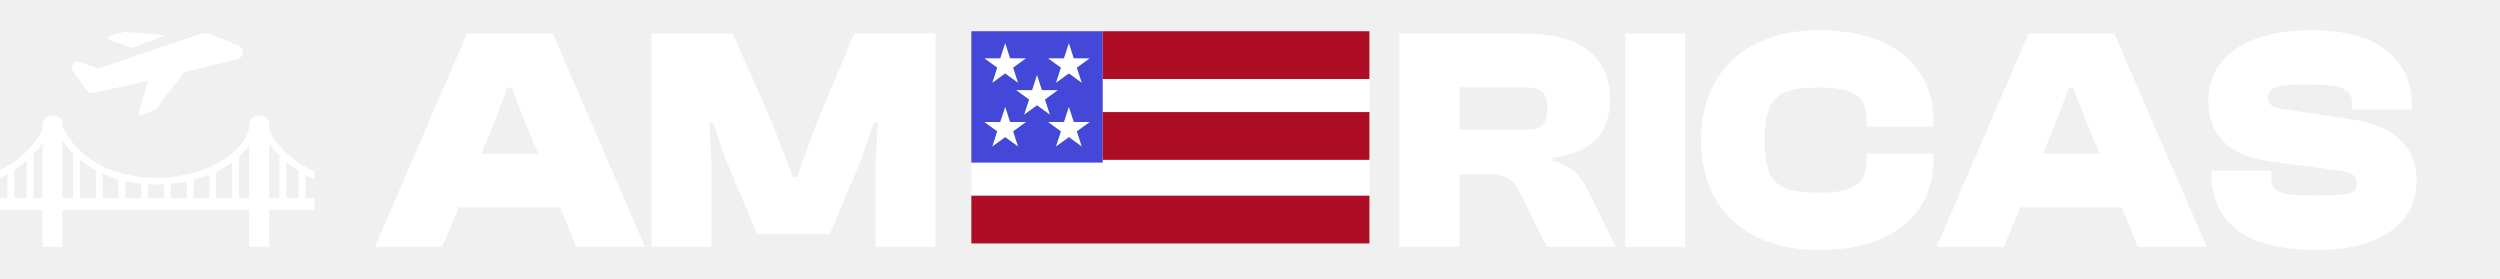
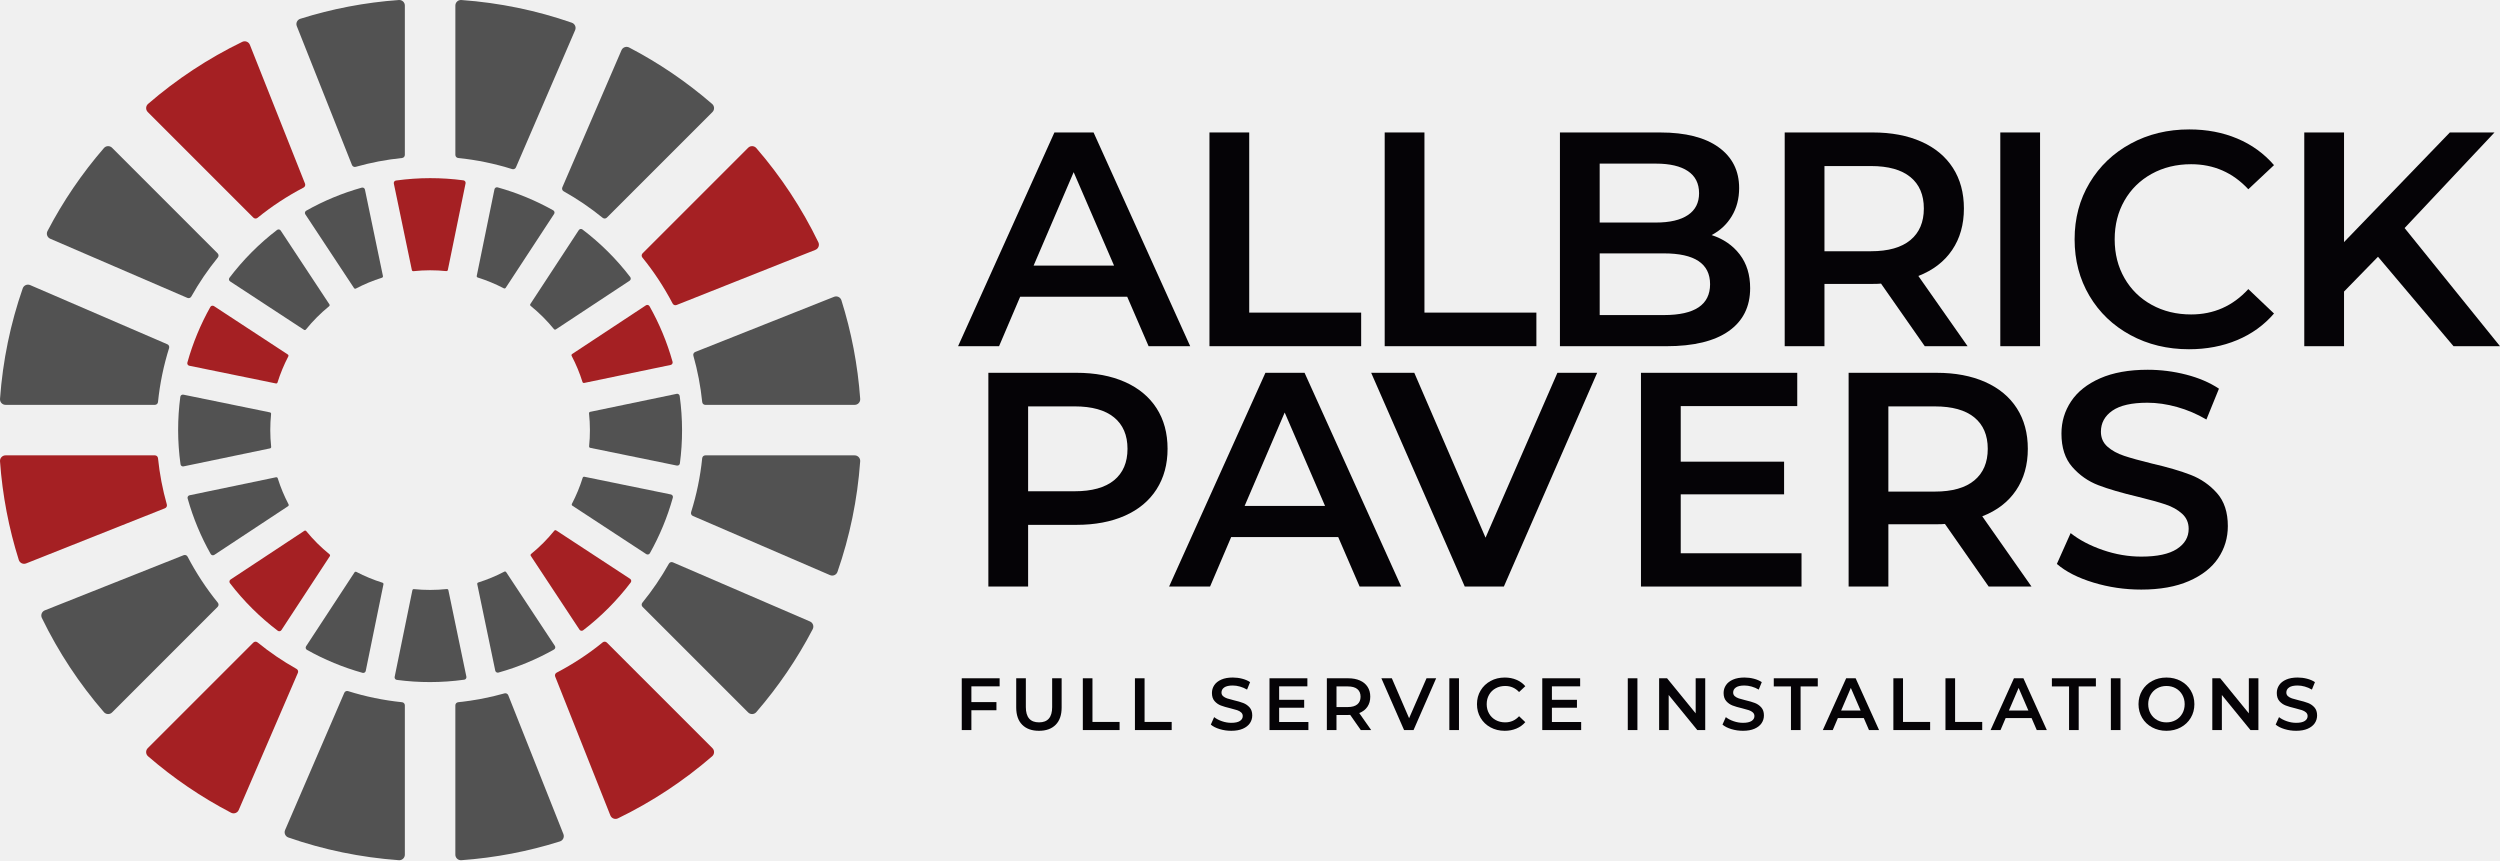
- <svg xmlns="http://www.w3.org/2000/svg" width="628" height="70" viewBox="0 0 628 70" fill="none">
-   <path d="M27.43 10.045L33.226 11.983L41.582 8.859L31.548 8.015C31.449 7.992 31.346 7.996 31.249 8.025L27.589 8.96C27.475 8.987 27.373 9.048 27.294 9.134C27.215 9.221 27.164 9.33 27.147 9.447C27.13 9.564 27.147 9.684 27.198 9.79C27.248 9.897 27.329 9.986 27.43 10.045Z" fill="white" />
-   <path d="M60.044 11.503L53.551 8.863C53.005 8.568 52.403 8.395 51.786 8.357C51.169 8.319 50.551 8.416 49.974 8.642L24.812 17.198L19.858 15.534C19.574 15.441 19.268 15.442 18.984 15.536C18.7 15.629 18.452 15.811 18.276 16.056C18.099 16.3 18.003 16.595 18 16.899C17.997 17.202 18.088 17.499 18.261 17.747L22.052 23.086C22.114 23.175 22.198 23.246 22.295 23.293C22.392 23.34 22.499 23.36 22.606 23.353C24.151 23.207 30.118 21.9 37.203 20.24L34.871 28.248C34.85 28.363 34.861 28.48 34.902 28.589C34.942 28.697 35.011 28.792 35.101 28.864C35.191 28.936 35.298 28.981 35.411 28.995C35.525 29.009 35.64 28.992 35.744 28.945L39.131 27.414C39.317 27.329 39.467 27.18 39.556 26.994L46.268 18.102C51.345 16.888 56.202 15.696 59.624 14.85C59.978 14.768 60.298 14.578 60.541 14.306C60.785 14.033 60.94 13.691 60.986 13.326C61.032 12.961 60.966 12.59 60.797 12.264C60.629 11.938 60.366 11.672 60.044 11.503Z" fill="white" />
-   <path fill-rule="evenodd" clip-rule="evenodd" d="M10.64 31.216C11.007 28.16 15.693 28.364 15.693 31.216V31.86C19.094 38.749 25.465 42.557 32.447 43.98C36.086 44.726 39.899 44.822 43.55 44.382C47.196 43.941 50.674 42.959 53.644 41.537C58.273 39.323 61.68 36.057 62.587 32.141V31.216C62.953 28.16 67.64 28.364 67.64 31.216V32.747C69.041 35.489 70.964 37.684 73.117 39.451C74.963 40.963 76.981 42.181 79 43.17V45.071C78.254 44.72 77.502 44.35 76.763 43.941V49.746H79V52.674H67.64V62H62.587V52.668H15.693V61.994H10.64V52.668H0V49.74H1.871V43.744C1.254 44.095 0.624 44.42 0 44.733V42.812C1.768 41.888 3.517 40.79 5.124 39.457C7.303 37.646 9.232 35.4 10.64 32.574V31.216ZM42.901 46.174V49.74H41.172V46.308C39.86 46.378 38.542 46.378 37.218 46.308V49.74H35.488V46.168C34.35 46.053 33.219 45.881 32.1 45.651C31.895 45.606 31.689 45.568 31.489 45.517V49.733H29.76V45.077C28.404 44.694 27.085 44.216 25.806 43.642V49.733H24.077V42.8C22.662 42.041 21.319 41.148 20.078 40.121V49.74H18.349V38.539C17.378 37.556 16.484 36.472 15.687 35.285V49.746H62.587V36.383C61.892 37.441 61.037 38.43 60.041 39.349V49.74H58.311V40.758C57.128 41.62 55.81 42.398 54.396 43.074L54.312 43.112V49.74H52.583V43.871C51.323 44.375 49.999 44.809 48.629 45.166V49.746H46.9V45.575C45.871 45.791 44.817 45.964 43.756 46.091C43.473 46.117 43.19 46.149 42.901 46.174ZM71.928 40.695V49.746H75.033V42.927C73.998 42.283 72.989 41.562 72.018 40.765L71.928 40.695ZM70.199 49.746V39.119C69.279 38.194 68.418 37.186 67.64 36.07V49.74H70.199V49.746ZM8.428 38.698V49.746H10.64V35.955C9.965 36.95 9.219 37.856 8.428 38.698ZM6.699 49.746V40.363C6.545 40.497 6.384 40.637 6.223 40.765C5.381 41.467 4.5 42.111 3.6 42.698V49.746H6.699Z" fill="white" />
-   <path d="M111.08 62H94.2L117.32 8.4H138.84L162.04 62H144.76L140.68 52.08H115.24L111.08 62ZM124.04 31.04L120.92 38.56H135.16L132.04 31.04L128.52 22H127.48L124.04 31.04ZM178.69 62H163.65V8.4H184.05L193.89 30.64L199.17 44.48H200.21L205.25 30.64L214.61 8.4H235.01V62H219.97V39.84L220.53 30.88H219.49L216.45 39.84L208.45 58.8H190.21L182.21 39.84L179.17 30.88H178.13L178.69 39.84V62ZM366.581 62H351.541V8.4H382.821C396.981 8.4 404.421 14.32 404.421 24.8C404.421 33.28 400.181 38.32 389.941 39.6V40.4C395.461 41.84 397.221 44.48 399.221 48.56L405.861 62H388.501L382.101 48.88C380.181 44.88 378.581 43.76 372.741 43.76H366.581V62ZM366.581 21.92V32.56H382.661C387.061 32.56 388.661 31.76 388.661 27.2C388.661 22.96 387.061 21.92 382.661 21.92H366.581ZM423.299 62H408.259V8.4H423.299V62ZM456.903 62.8C438.263 62.8 427.303 51.92 427.303 35.2C427.303 18.48 438.263 7.6 456.903 7.6C474.903 7.6 485.703 16.16 485.703 30.48V31.84H468.903V30.48C468.903 24.4 466.023 22 457.143 22C446.263 22 443.303 24.56 443.303 35.2C443.303 45.84 446.263 48.4 457.143 48.4C466.023 48.4 468.903 46 468.903 39.92V38.56H485.703V39.92C485.703 54.24 474.903 62.8 456.903 62.8ZM503.346 62H486.466L509.586 8.4H531.106L554.306 62H537.026L532.946 52.08H507.506L503.346 62ZM516.306 31.04L513.186 38.56H527.426L524.306 31.04L520.786 22H519.746L516.306 31.04ZM581.916 62.8C565.516 62.8 555.516 56.96 555.516 43.36V42.88H570.556V44.56C570.556 48.16 571.836 49.12 581.916 49.12C591.036 49.12 591.996 48.4 591.996 46C591.996 44.08 590.956 43.28 586.556 42.72L569.756 40.48C559.756 39.12 554.716 33.76 554.716 25.12C554.716 16.56 561.356 7.6 580.716 7.6C597.756 7.6 605.916 15.04 605.916 27.04V27.52H590.876V26.32C590.876 22.48 589.196 21.2 579.116 21.2C571.436 21.2 569.756 22.24 569.756 24.56C569.756 26.24 570.716 27.04 573.596 27.44L590.396 29.92C603.516 31.84 607.036 38.56 607.036 45.44C607.036 54.64 599.996 62.8 581.916 62.8Z" fill="white" />
-   <rect width="100" height="53" transform="translate(244 8)" fill="white" />
-   <rect width="33" height="33" transform="translate(244 7.84619)" fill="#4348D8" />
-   <path d="M260.5 18.846L261.735 22.647H265.731L262.498 24.995L263.733 28.796L260.5 26.447L257.267 28.796L258.502 24.995L255.269 22.647H259.265L260.5 18.846Z" fill="white" />
-   <path d="M252.5 10.846L253.735 14.647H257.731L254.498 16.995L255.733 20.796L252.5 18.447L249.267 20.796L250.502 16.995L247.269 14.647H251.265L252.5 10.846Z" fill="white" />
-   <path d="M268.5 10.846L269.735 14.647H273.731L270.498 16.995L271.733 20.796L268.5 18.447L265.267 20.796L266.502 16.995L263.269 14.647H267.265L268.5 10.846Z" fill="white" />
-   <path d="M268.5 26.846L269.735 30.647H273.731L270.498 32.995L271.733 36.796L268.5 34.447L265.267 36.796L266.502 32.995L263.269 30.647H267.265L268.5 26.846Z" fill="white" />
-   <path d="M252.5 26.846L253.735 30.647H257.731L254.498 32.995L255.733 36.796L252.5 34.447L249.267 36.796L250.502 32.995L247.269 30.647H251.265L252.5 26.846Z" fill="white" />
-   <rect x="277" y="7.846" width="67" height="12" fill="#AE0D26" />
-   <rect x="277" y="28.154" width="67" height="12" fill="#AE0D26" />
-   <rect x="244" y="49.154" width="100" height="12" fill="#AE0D26" />
+ <svg xmlns="http://www.w3.org/2000/svg" width="186" height="64" viewBox="0 0 186 64" fill="none">
+   <path d="M14.233 22.063C14.808 21.037 15.469 20.066 16.207 19.16C16.282 19.068 16.276 18.933 16.192 18.849L8.338 10.994C8.168 10.825 7.89 10.834 7.732 11.016C6.105 12.896 4.692 14.967 3.533 17.191C3.422 17.404 3.516 17.666 3.737 17.761L13.939 22.162C14.048 22.21 14.175 22.167 14.233 22.063Z" fill="#525252" />
+   <path d="M11.755 29.912C11.896 28.527 12.177 27.184 12.581 25.896C12.616 25.783 12.561 25.661 12.452 25.614L2.245 21.211C2.024 21.115 1.769 21.228 1.69 21.456C0.784 24.06 0.206 26.817 0.001 29.678C-0.016 29.917 0.174 30.121 0.414 30.121H11.524C11.643 30.121 11.743 30.031 11.755 29.912Z" fill="#525252" />
+   <path d="M19.16 16.207C20.218 15.346 21.366 14.592 22.586 13.955C22.691 13.9 22.738 13.774 22.694 13.664L18.59 3.333C18.501 3.11 18.241 3.009 18.024 3.114C15.484 4.346 13.13 5.902 11.017 7.73C10.835 7.888 10.824 8.166 10.995 8.337L18.849 16.191C18.933 16.276 19.067 16.283 19.16 16.207Z" fill="#A52023" />
+   <path d="M12.413 37.535C12.098 36.422 11.876 35.27 11.755 34.087C11.743 33.968 11.643 33.878 11.524 33.878H0.414C0.174 33.878 -0.016 34.081 0.001 34.321C0.182 36.859 0.659 39.316 1.397 41.657C1.47 41.886 1.721 42.007 1.945 41.918L12.275 37.814C12.386 37.77 12.445 37.65 12.413 37.535Z" fill="#A52023" />
+   <path d="M26.464 12.413C27.578 12.098 28.73 11.876 29.913 11.755C30.031 11.743 30.121 11.643 30.121 11.525V0.414C30.121 0.174 29.918 -0.016 29.679 0.001C27.14 0.182 24.684 0.659 22.343 1.397C22.113 1.47 21.992 1.721 22.082 1.945L26.186 12.276C26.229 12.386 26.35 12.445 26.464 12.413Z" fill="#525252" />
+   <path d="M41.937 14.233C42.963 14.808 43.934 15.47 44.84 16.207C44.932 16.282 45.066 16.276 45.15 16.192L53.005 8.338C53.175 8.168 53.165 7.89 52.983 7.733C51.103 6.105 49.032 4.692 46.808 3.533C46.595 3.422 46.333 3.516 46.238 3.737L41.837 13.939C41.79 14.048 41.833 14.175 41.937 14.233Z" fill="#525252" />
+   <path d="M55.662 10.994L47.808 18.848C47.724 18.933 47.717 19.066 47.792 19.159C48.654 20.218 49.407 21.366 50.045 22.585C50.099 22.69 50.225 22.737 50.336 22.693L60.666 18.589C60.89 18.501 60.99 18.24 60.885 18.024C59.654 15.483 58.097 13.129 56.269 11.016C56.111 10.835 55.832 10.824 55.662 10.994Z" fill="#A52023" />
+   <path d="M34.088 11.755C35.472 11.896 36.815 12.177 38.103 12.581C38.217 12.617 38.339 12.561 38.386 12.452L42.789 2.245C42.885 2.024 42.772 1.769 42.544 1.69C39.939 0.784 37.183 0.206 34.322 0.001C34.083 -0.016 33.879 0.174 33.879 0.414V11.525C33.879 11.643 33.969 11.743 34.088 11.755Z" fill="#525252" />
+   <path d="M22.063 49.767C21.037 49.191 20.065 48.53 19.159 47.792C19.067 47.718 18.933 47.724 18.849 47.808L10.994 55.662C10.824 55.832 10.834 56.11 11.015 56.267C12.896 57.895 14.966 59.307 17.191 60.467C17.403 60.578 17.666 60.484 17.761 60.263L22.162 50.061C22.21 49.952 22.166 49.825 22.063 49.767Z" fill="#A52023" />
+   <path d="M49.766 41.937C49.191 42.963 48.53 43.934 47.792 44.84C47.717 44.932 47.723 45.067 47.807 45.151L55.662 53.005C55.831 53.175 56.109 53.165 56.267 52.984C57.894 51.103 59.307 49.033 60.466 46.809C60.577 46.596 60.483 46.333 60.263 46.238L50.06 41.837C49.952 41.79 49.825 41.834 49.766 41.937Z" fill="#525252" />
+   <path d="M52.244 34.088C52.103 35.472 51.823 36.815 51.418 38.103C51.383 38.217 51.438 38.339 51.548 38.386L61.754 42.789C61.975 42.885 62.23 42.772 62.309 42.544C63.215 39.94 63.793 37.183 63.998 34.322C64.015 34.083 63.825 33.879 63.585 33.879H52.475C52.356 33.879 52.256 33.969 52.244 34.088Z" fill="#525252" />
+   <path d="M51.587 26.465C51.902 27.578 52.124 28.73 52.245 29.913C52.257 30.032 52.356 30.122 52.475 30.122H63.586C63.825 30.122 64.016 29.919 63.999 29.679C63.817 27.141 63.34 24.684 62.602 22.343C62.53 22.114 62.279 21.993 62.055 22.082L51.724 26.186C51.613 26.23 51.554 26.35 51.587 26.465Z" fill="#525252" />
+   <path d="M29.912 52.245C28.527 52.103 27.184 51.823 25.896 51.419C25.783 51.383 25.661 51.439 25.614 51.548L21.211 61.755C21.115 61.976 21.228 62.231 21.456 62.31C24.06 63.216 26.817 63.794 29.678 63.999C29.917 64.016 30.121 63.825 30.121 63.586V52.475C30.12 52.356 30.03 52.257 29.912 52.245Z" fill="#525252" />
+   <path d="M16.208 44.841C15.347 43.782 14.593 42.634 13.956 41.415C13.901 41.309 13.775 41.263 13.664 41.306L3.334 45.41C3.111 45.499 3.01 45.759 3.115 45.976C4.347 48.517 5.903 50.87 7.731 52.983C7.889 53.165 8.167 53.176 8.338 53.006L16.192 45.151C16.276 45.067 16.283 44.933 16.208 44.841Z" fill="#525252" />
+   <path d="M44.84 47.792C43.782 48.654 42.634 49.407 41.414 50.045C41.309 50.099 41.262 50.225 41.306 50.336L45.41 60.666C45.498 60.89 45.759 60.99 45.976 60.885C48.516 59.654 50.87 58.097 52.983 56.269C53.165 56.111 53.175 55.833 53.005 55.663L45.151 47.808C45.066 47.724 44.932 47.717 44.84 47.792Z" fill="#A52023" />
+   <path d="M37.535 51.587C36.422 51.901 35.27 52.124 34.087 52.245C33.968 52.257 33.878 52.356 33.878 52.475V63.586C33.878 63.825 34.081 64.016 34.321 63.999C36.859 63.817 39.316 63.34 41.657 62.602C41.886 62.53 42.007 62.279 41.917 62.054L37.814 51.724C37.77 51.614 37.65 51.555 37.535 51.587Z" fill="#525252" />
+   <path d="M20.647 28.457C20.858 27.785 21.128 27.134 21.451 26.513C21.476 26.465 21.46 26.405 21.415 26.375L15.918 22.773C15.826 22.713 15.703 22.743 15.65 22.838C14.92 24.138 14.344 25.527 13.94 26.975C13.911 27.081 13.977 27.189 14.084 27.211L20.525 28.529C20.578 28.541 20.631 28.509 20.647 28.457Z" fill="#A52023" />
+   <path d="M20.175 33.244C20.087 32.417 20.088 31.598 20.169 30.795C20.175 30.741 20.139 30.692 20.085 30.681L13.642 29.362C13.535 29.34 13.431 29.414 13.416 29.522C13.198 31.155 13.195 32.84 13.43 34.54C13.445 34.648 13.548 34.722 13.655 34.699L20.092 33.359C20.145 33.348 20.181 33.298 20.175 33.244Z" fill="#525252" />
+   <path d="M22.758 24.518C23.27 23.884 23.85 23.303 24.487 22.783C24.529 22.749 24.538 22.688 24.508 22.644L20.885 17.154C20.825 17.063 20.699 17.042 20.612 17.108C19.272 18.135 18.083 19.334 17.073 20.665C17.007 20.752 17.029 20.877 17.12 20.936L22.618 24.538C22.663 24.569 22.724 24.56 22.758 24.518Z" fill="#525252" />
+   <path d="M21.469 37.523C21.147 36.909 20.875 36.26 20.662 35.58C20.645 35.528 20.593 35.497 20.539 35.508L14.103 36.848C13.996 36.871 13.93 36.979 13.96 37.084C14.372 38.554 14.953 39.938 15.676 41.219C15.73 41.314 15.853 41.343 15.944 41.283L21.433 37.66C21.479 37.63 21.494 37.571 21.469 37.523Z" fill="#525252" />
+   <path d="M26.476 21.47C27.091 21.147 27.739 20.876 28.419 20.662C28.471 20.646 28.503 20.593 28.491 20.54L27.151 14.104C27.129 13.997 27.021 13.931 26.916 13.96C25.446 14.372 24.062 14.953 22.781 15.677C22.685 15.73 22.656 15.854 22.716 15.945L26.34 21.434C26.369 21.479 26.429 21.495 26.476 21.47Z" fill="#525252" />
+   <path d="M35.542 20.647C36.214 20.858 36.865 21.128 37.486 21.451C37.534 21.476 37.594 21.46 37.624 21.415L41.226 15.917C41.286 15.826 41.256 15.703 41.161 15.649C39.861 14.92 38.472 14.344 37.024 13.94C36.918 13.91 36.81 13.977 36.788 14.084L35.47 20.525C35.458 20.578 35.49 20.631 35.542 20.647Z" fill="#525252" />
+   <path d="M43.062 17.121L39.459 22.619C39.429 22.664 39.438 22.724 39.48 22.758C40.114 23.27 40.695 23.851 41.215 24.487C41.25 24.529 41.31 24.538 41.355 24.508L46.844 20.885C46.935 20.825 46.957 20.7 46.89 20.613C45.864 19.272 44.665 18.083 43.334 17.073C43.247 17.008 43.122 17.029 43.062 17.121Z" fill="#525252" />
+   <path d="M30.756 20.176C31.584 20.088 32.403 20.088 33.205 20.17C33.259 20.176 33.308 20.139 33.319 20.086L34.638 13.642C34.66 13.535 34.587 13.432 34.479 13.417C32.845 13.199 31.16 13.196 29.46 13.431C29.352 13.445 29.279 13.549 29.301 13.656L30.642 20.092C30.652 20.145 30.702 20.181 30.756 20.176Z" fill="#A52023" />
+   <path d="M28.457 43.353C27.785 43.142 27.134 42.872 26.513 42.549C26.465 42.524 26.405 42.54 26.375 42.585L22.773 48.082C22.713 48.174 22.743 48.297 22.838 48.35C24.138 49.08 25.527 49.656 26.975 50.06C27.081 50.089 27.189 50.023 27.211 49.916L28.529 43.475C28.541 43.421 28.509 43.369 28.457 43.353Z" fill="#525252" />
+   <path d="M43.353 35.542C43.142 36.215 42.872 36.866 42.549 37.487C42.524 37.535 42.54 37.594 42.585 37.624L48.082 41.226C48.174 41.286 48.297 41.256 48.35 41.161C49.08 39.861 49.656 38.473 50.06 37.024C50.089 36.919 50.023 36.81 49.916 36.788L43.475 35.47C43.421 35.459 43.369 35.49 43.353 35.542Z" fill="#525252" />
+   <path d="M43.824 30.756C43.912 31.584 43.911 32.403 43.83 33.205C43.824 33.259 43.86 33.308 43.914 33.319L50.357 34.638C50.464 34.66 50.568 34.587 50.583 34.478C50.801 32.845 50.803 31.16 50.569 29.46C50.554 29.352 50.451 29.279 50.344 29.301L43.907 30.641C43.854 30.652 43.818 30.702 43.824 30.756Z" fill="#525252" />
+   <path d="M42.53 26.477C42.852 27.091 43.124 27.74 43.337 28.42C43.354 28.472 43.406 28.503 43.459 28.492L49.896 27.152C50.003 27.13 50.069 27.021 50.039 26.916C49.627 25.446 49.046 24.063 48.323 22.781C48.269 22.686 48.145 22.657 48.055 22.717L42.565 26.34C42.521 26.37 42.505 26.429 42.53 26.477Z" fill="#A52023" />
+   <path d="M33.243 43.825C32.416 43.913 31.597 43.912 30.794 43.831C30.741 43.825 30.692 43.861 30.681 43.915L29.362 50.358C29.34 50.465 29.413 50.569 29.521 50.584C31.155 50.802 32.84 50.805 34.54 50.57C34.648 50.555 34.721 50.452 34.699 50.345L33.359 43.908C33.347 43.855 33.297 43.819 33.243 43.825Z" fill="#525252" />
+   <path d="M24.518 41.242C23.885 40.73 23.303 40.15 22.784 39.513C22.749 39.471 22.689 39.462 22.644 39.492L17.155 43.115C17.063 43.175 17.042 43.301 17.108 43.388C18.135 44.728 19.334 45.917 20.665 46.927C20.752 46.993 20.877 46.971 20.937 46.88L24.539 41.382C24.569 41.337 24.56 41.276 24.518 41.242Z" fill="#A52023" />
+   <path d="M41.241 39.482C40.729 40.116 40.149 40.697 39.512 41.217C39.471 41.251 39.461 41.312 39.491 41.357L43.114 46.846C43.175 46.937 43.3 46.959 43.387 46.892C44.727 45.865 45.916 44.667 46.926 43.336C46.992 43.249 46.97 43.123 46.879 43.064L41.381 39.462C41.336 39.431 41.275 39.44 41.241 39.482Z" fill="#A52023" />
+   <path d="M37.522 42.531C36.908 42.853 36.259 43.124 35.579 43.338C35.527 43.354 35.496 43.407 35.507 43.46L36.847 49.896C36.87 50.003 36.978 50.069 37.083 50.04C38.553 49.628 39.937 49.047 41.218 48.324C41.313 48.27 41.342 48.146 41.282 48.055L37.659 42.566C37.629 42.521 37.57 42.505 37.522 42.531Z" fill="#525252" />
+   <path d="M83.864 22.077H75.9L74.33 25.757H71.281L78.448 9.855H81.361L88.55 25.757H85.456L83.864 22.077ZM82.885 19.76L79.881 12.809L76.901 19.76H82.885Z" fill="#050306" />
+   <path d="M89.984 9.855H92.942V23.258H101.27V25.757H89.984V9.855Z" fill="#050306" />
+   <path d="M103.021 9.855H105.979V23.258H114.307V25.757H103.021V9.855Z" fill="#050306" />
+   <path d="M129.437 18.931C129.953 19.605 130.211 20.442 130.211 21.442C130.211 22.82 129.679 23.884 128.618 24.633C127.556 25.383 126.009 25.758 123.976 25.758H116.059V9.856H123.522C125.402 9.856 126.851 10.224 127.867 10.958C128.884 11.693 129.392 12.704 129.392 13.991C129.392 14.778 129.21 15.475 128.846 16.081C128.482 16.686 127.981 17.156 127.344 17.489C128.223 17.776 128.922 18.258 129.437 18.931ZM119.016 12.173V16.557H123.203C124.234 16.557 125.027 16.372 125.58 16.001C126.134 15.63 126.411 15.088 126.411 14.376C126.411 13.649 126.134 13.101 125.58 12.729C125.026 12.359 124.234 12.173 123.203 12.173H119.016ZM127.23 21.146C127.23 19.617 126.085 18.852 123.795 18.852H119.017V23.441H123.795C126.085 23.44 127.23 22.676 127.23 21.146Z" fill="#050306" />
+   <path d="M143.202 25.757L139.949 21.1C139.812 21.115 139.607 21.123 139.334 21.123H135.74V25.757H132.782V9.855H139.334C140.714 9.855 141.917 10.082 142.941 10.537C143.964 10.991 144.749 11.642 145.296 12.491C145.842 13.339 146.115 14.346 146.115 15.512C146.115 16.708 145.823 17.738 145.239 18.601C144.655 19.464 143.817 20.108 142.725 20.532L146.388 25.757H143.202ZM142.133 13.172C141.465 12.627 140.487 12.354 139.198 12.354H135.74V18.692H139.198C140.487 18.692 141.465 18.416 142.133 17.863C142.8 17.311 143.134 16.527 143.134 15.512C143.134 14.498 142.8 13.717 142.133 13.172Z" fill="#050306" />
+   <path d="M148.822 9.855H151.78V25.757H148.822V9.855Z" fill="#050306" />
+   <path d="M158.503 24.928C157.206 24.224 156.19 23.251 155.454 22.009C154.718 20.767 154.351 19.367 154.351 17.807C154.351 16.247 154.722 14.846 155.466 13.605C156.209 12.363 157.229 11.39 158.526 10.685C159.823 9.981 161.276 9.629 162.884 9.629C164.188 9.629 165.378 9.856 166.456 10.31C167.533 10.764 168.442 11.423 169.186 12.286L167.275 14.081C166.122 12.839 164.704 12.218 163.02 12.218C161.928 12.218 160.95 12.457 160.085 12.934C159.221 13.411 158.545 14.074 158.06 14.921C157.574 15.77 157.332 16.731 157.332 17.806C157.332 18.882 157.574 19.843 158.06 20.691C158.545 21.54 159.221 22.202 160.085 22.679C160.95 23.156 161.928 23.395 163.02 23.395C164.704 23.395 166.122 22.767 167.275 21.509L169.186 23.326C168.442 24.19 167.529 24.849 166.444 25.303C165.36 25.757 164.165 25.984 162.861 25.984C161.253 25.984 159.8 25.632 158.503 24.928Z" fill="#050306" />
+   <path d="M176.922 19.102L174.396 21.692V25.758H171.438V9.856H174.396V18.012L182.268 9.856H185.59L178.902 16.967L186 25.758H182.542L176.922 19.102Z" fill="#050306" />
+   <path d="M83.693 28.418C84.716 28.872 85.501 29.524 86.048 30.372C86.594 31.22 86.867 32.227 86.867 33.393C86.867 34.544 86.594 35.548 86.048 36.403C85.502 37.258 84.717 37.913 83.693 38.368C82.669 38.822 81.466 39.049 80.086 39.049H76.492V43.638H73.534V27.736H80.086C81.466 27.736 82.669 27.964 83.693 28.418ZM82.885 35.733C83.552 35.187 83.886 34.407 83.886 33.393C83.886 32.378 83.552 31.598 82.885 31.053C82.217 30.508 81.239 30.235 79.95 30.235H76.492V36.55H79.95C81.239 36.55 82.217 36.278 82.885 35.733Z" fill="#050306" />
+   <path d="M99.563 39.959H91.599L90.029 43.639H86.981L94.147 27.737H97.06L104.249 43.639H101.155L99.563 39.959ZM98.584 37.642L95.581 30.69L92.6 37.642H98.584Z" fill="#050306" />
+   <path d="M118.829 27.736L111.889 43.638H108.977L102.015 27.736H105.223L110.524 40.003L115.871 27.736H118.829Z" fill="#050306" />
+   <path d="M134.033 41.163V43.639H122.088V27.737H133.715V30.213H125.046V34.348H132.736V36.779H125.046V41.163H134.033Z" fill="#050306" />
+   <path d="M147.957 43.639L144.704 38.982C144.568 38.997 144.362 39.005 144.09 39.005H140.495V43.639H137.537V27.737H144.09C145.47 27.737 146.672 27.964 147.696 28.419C148.72 28.873 149.505 29.524 150.051 30.372C150.597 31.221 150.87 32.228 150.87 33.394C150.87 34.59 150.578 35.62 149.994 36.483C149.41 37.346 148.573 37.99 147.48 38.414L151.143 43.639H147.957ZM146.888 31.054C146.22 30.509 145.242 30.236 143.953 30.236H140.494V36.574H143.953C145.242 36.574 146.22 36.297 146.888 35.744C147.555 35.192 147.889 34.408 147.889 33.393C147.889 32.379 147.555 31.599 146.888 31.054Z" fill="#050306" />
+   <path d="M155.75 43.343C154.605 42.995 153.699 42.533 153.031 41.957L154.055 39.663C154.707 40.178 155.507 40.598 156.455 40.924C157.403 41.25 158.355 41.412 159.311 41.412C160.494 41.412 161.377 41.223 161.961 40.844C162.545 40.466 162.837 39.966 162.837 39.345C162.837 38.891 162.674 38.516 162.348 38.221C162.022 37.925 161.608 37.694 161.108 37.528C160.607 37.361 159.925 37.172 159.06 36.96C157.846 36.672 156.864 36.385 156.114 36.097C155.363 35.809 154.718 35.358 154.18 34.745C153.641 34.132 153.372 33.303 153.372 32.258C153.372 31.38 153.611 30.581 154.089 29.861C154.567 29.142 155.287 28.57 156.25 28.146C157.213 27.722 158.393 27.51 159.788 27.51C160.759 27.51 161.714 27.631 162.655 27.873C163.595 28.116 164.407 28.464 165.09 28.918L164.157 31.212C163.459 30.803 162.731 30.493 161.973 30.281C161.214 30.069 160.479 29.963 159.766 29.963C158.598 29.963 157.729 30.16 157.161 30.554C156.592 30.948 156.308 31.47 156.308 32.121C156.308 32.575 156.471 32.946 156.797 33.234C157.123 33.522 157.537 33.749 158.038 33.915C158.538 34.082 159.221 34.271 160.085 34.483C161.268 34.756 162.239 35.04 162.998 35.335C163.756 35.63 164.405 36.081 164.943 36.687C165.482 37.292 165.751 38.11 165.751 39.14C165.751 40.018 165.512 40.813 165.034 41.525C164.557 42.237 163.832 42.805 162.861 43.229C161.89 43.653 160.707 43.865 159.312 43.865C158.082 43.866 156.895 43.691 155.75 43.343Z" fill="#050306" />
+   <path d="M72.271 51.064V52.236H74.135V52.842H72.271V54.317H71.554V50.464H74.372V51.064H72.271Z" fill="#050306" />
+   <path d="M76.053 53.923C75.755 53.624 75.606 53.196 75.606 52.638V50.464H76.323V52.611C76.323 53.367 76.65 53.744 77.305 53.744C77.955 53.744 78.28 53.366 78.28 52.611V50.464H78.986V52.638C78.986 53.196 78.838 53.624 78.542 53.923C78.246 54.222 77.832 54.372 77.299 54.372C76.766 54.372 76.351 54.222 76.053 53.923Z" fill="#050306" />
+   <path d="M80.562 50.464H81.279V53.712H83.297V54.317H80.562V50.464Z" fill="#050306" />
+   <path d="M84.439 50.464H85.156V53.712H87.173V54.317H84.439V50.464Z" fill="#050306" />
+   <path d="M90.743 54.245C90.465 54.161 90.246 54.049 90.085 53.91L90.332 53.354C90.491 53.478 90.684 53.58 90.914 53.659C91.144 53.738 91.375 53.778 91.606 53.778C91.892 53.778 92.107 53.732 92.248 53.64C92.39 53.548 92.461 53.427 92.461 53.277C92.461 53.167 92.421 53.076 92.342 53.004C92.263 52.933 92.163 52.877 92.042 52.836C91.921 52.796 91.756 52.75 91.546 52.698C91.252 52.629 91.014 52.559 90.832 52.489C90.65 52.419 90.494 52.31 90.364 52.161C90.233 52.013 90.168 51.812 90.168 51.558C90.168 51.346 90.225 51.152 90.341 50.978C90.457 50.803 90.632 50.665 90.865 50.562C91.098 50.459 91.384 50.408 91.722 50.408C91.957 50.408 92.189 50.437 92.417 50.496C92.645 50.555 92.842 50.639 93.007 50.75L92.781 51.306C92.612 51.207 92.436 51.131 92.252 51.08C92.068 51.028 91.89 51.002 91.717 51.002C91.434 51.002 91.223 51.05 91.085 51.145C90.947 51.241 90.879 51.367 90.879 51.525C90.879 51.635 90.918 51.725 90.997 51.795C91.076 51.865 91.176 51.92 91.297 51.961C91.419 52.001 91.584 52.047 91.793 52.098C92.08 52.165 92.315 52.233 92.499 52.305C92.683 52.376 92.84 52.486 92.971 52.633C93.101 52.78 93.167 52.977 93.167 53.227C93.167 53.44 93.109 53.632 92.993 53.805C92.877 53.977 92.701 54.115 92.466 54.218C92.231 54.321 91.945 54.371 91.607 54.371C91.308 54.372 91.021 54.33 90.743 54.245Z" fill="#050306" />
+   <path d="M97.345 53.717V54.317H94.451V50.464H97.269V51.064H95.168V52.066H97.031V52.655H95.168V53.717H97.345Z" fill="#050306" />
+   <path d="M101.243 54.317L100.455 53.189C100.422 53.192 100.372 53.194 100.306 53.194H99.434V54.317H98.718V50.464H100.306C100.64 50.464 100.931 50.519 101.179 50.629C101.428 50.739 101.618 50.897 101.75 51.103C101.882 51.308 101.948 51.552 101.948 51.835C101.948 52.125 101.877 52.374 101.736 52.584C101.595 52.793 101.392 52.949 101.127 53.051L102.015 54.317H101.243ZM100.984 51.267C100.823 51.135 100.585 51.07 100.273 51.07H99.435V52.605H100.273C100.585 52.605 100.823 52.538 100.984 52.405C101.146 52.271 101.226 52.081 101.226 51.835C101.226 51.589 101.146 51.4 100.984 51.267Z" fill="#050306" />
+   <path d="M106.85 50.464L105.168 54.317H104.463L102.775 50.464H103.553L104.837 53.436L106.133 50.464H106.85Z" fill="#050306" />
+   <path d="M107.831 50.464H108.548V54.317H107.831V50.464Z" fill="#050306" />
+   <path d="M110.894 54.116C110.579 53.946 110.333 53.709 110.155 53.409C109.977 53.108 109.887 52.769 109.887 52.391C109.887 52.012 109.977 51.673 110.158 51.372C110.337 51.072 110.585 50.836 110.899 50.665C111.213 50.494 111.565 50.409 111.955 50.409C112.271 50.409 112.559 50.464 112.82 50.575C113.081 50.684 113.302 50.844 113.482 51.053L113.019 51.488C112.74 51.187 112.396 51.037 111.988 51.037C111.723 51.037 111.486 51.094 111.277 51.21C111.067 51.325 110.904 51.486 110.787 51.691C110.669 51.897 110.61 52.13 110.61 52.391C110.61 52.651 110.669 52.884 110.787 53.089C110.904 53.295 111.068 53.456 111.277 53.571C111.487 53.687 111.724 53.744 111.988 53.744C112.396 53.744 112.74 53.592 113.019 53.287L113.482 53.728C113.302 53.937 113.08 54.097 112.817 54.206C112.555 54.316 112.265 54.372 111.949 54.372C111.56 54.372 111.208 54.287 110.894 54.116Z" fill="#050306" />
+   <path d="M117.639 53.717V54.317H114.745V50.464H117.563V51.064H115.462V52.066H117.325V52.655H115.462V53.717H117.639Z" fill="#050306" />
+   <path d="M121.107 50.464H121.824V54.317H121.107V50.464Z" fill="#050306" />
+   <path d="M126.869 50.464V54.317H126.279L124.15 51.708V54.317H123.439V50.464H124.03L126.158 53.073V50.464H126.869Z" fill="#050306" />
+   <path d="M128.812 54.245C128.534 54.161 128.315 54.049 128.153 53.91L128.401 53.354C128.559 53.478 128.753 53.58 128.983 53.659C129.213 53.738 129.443 53.778 129.675 53.778C129.961 53.778 130.176 53.732 130.317 53.64C130.459 53.548 130.53 53.427 130.53 53.277C130.53 53.167 130.49 53.076 130.411 53.004C130.332 52.933 130.232 52.877 130.111 52.836C129.989 52.796 129.824 52.75 129.615 52.698C129.321 52.629 129.083 52.559 128.901 52.489C128.719 52.419 128.563 52.31 128.432 52.161C128.302 52.013 128.236 51.812 128.236 51.558C128.236 51.346 128.294 51.152 128.41 50.978C128.526 50.803 128.7 50.665 128.934 50.562C129.167 50.459 129.453 50.408 129.791 50.408C130.026 50.408 130.258 50.437 130.486 50.496C130.714 50.555 130.911 50.639 131.076 50.75L130.85 51.306C130.681 51.207 130.504 51.131 130.321 51.08C130.137 51.028 129.958 51.002 129.785 51.002C129.502 51.002 129.292 51.05 129.154 51.145C129.016 51.241 128.947 51.367 128.947 51.525C128.947 51.635 128.987 51.725 129.066 51.795C129.145 51.865 129.245 51.92 129.367 51.961C129.488 52.001 129.653 52.047 129.863 52.098C130.149 52.165 130.385 52.233 130.569 52.305C130.752 52.376 130.909 52.486 131.04 52.633C131.171 52.78 131.236 52.977 131.236 53.227C131.236 53.44 131.178 53.632 131.062 53.805C130.947 53.977 130.771 54.115 130.536 54.218C130.3 54.321 130.014 54.371 129.676 54.371C129.378 54.372 129.09 54.33 128.812 54.245Z" fill="#050306" />
+   <path d="M133.248 51.07H131.969V50.464H135.243V51.07H133.964V54.317H133.247V51.07H133.248Z" fill="#050306" />
+   <path d="M138.667 53.425H136.738L136.357 54.317H135.618L137.355 50.464H138.06L139.802 54.317H139.053L138.667 53.425ZM138.43 52.864L137.702 51.179L136.98 52.864H138.43Z" fill="#050306" />
+   <path d="M140.867 50.464H141.584V53.712H143.602V54.317H140.867V50.464Z" fill="#050306" />
+   <path d="M144.743 50.464H145.459V53.712H147.477V54.317H144.743V50.464Z" fill="#050306" />
+   <path d="M151.149 53.425H149.22L148.839 54.317H148.1L149.837 50.464H150.542L152.284 54.317H151.535L151.149 53.425ZM150.912 52.864L150.184 51.179L149.462 52.864H150.912Z" fill="#050306" />
+   <path d="M153.939 51.07H152.66V50.464H155.934V51.07H154.655V54.317H153.938V51.07H153.939Z" fill="#050306" />
+   <path d="M157.048 50.464H157.765V54.317H157.048V50.464Z" fill="#050306" />
+   <path d="M160.12 54.116C159.803 53.946 159.555 53.709 159.375 53.406C159.196 53.104 159.105 52.765 159.105 52.391C159.105 52.016 159.195 51.678 159.375 51.375C159.555 51.072 159.803 50.835 160.12 50.665C160.436 50.494 160.79 50.409 161.183 50.409C161.576 50.409 161.931 50.494 162.247 50.665C162.563 50.835 162.812 51.072 162.991 51.372C163.171 51.673 163.262 52.013 163.262 52.391C163.262 52.769 163.172 53.108 162.991 53.409C162.812 53.709 162.563 53.945 162.247 54.116C161.931 54.287 161.576 54.372 161.183 54.372C160.79 54.372 160.436 54.287 160.12 54.116ZM161.878 53.572C162.084 53.456 162.246 53.295 162.364 53.087C162.481 52.88 162.54 52.648 162.54 52.391C162.54 52.134 162.481 51.902 162.364 51.695C162.246 51.488 162.084 51.326 161.878 51.211C161.673 51.095 161.441 51.037 161.183 51.037C160.926 51.037 160.695 51.095 160.489 51.211C160.283 51.326 160.121 51.488 160.003 51.695C159.886 51.903 159.827 52.134 159.827 52.391C159.827 52.648 159.886 52.88 160.003 53.087C160.121 53.295 160.283 53.456 160.489 53.572C160.694 53.687 160.926 53.745 161.183 53.745C161.441 53.745 161.672 53.687 161.878 53.572Z" fill="#050306" />
+   <path d="M168.025 50.464V54.317H167.435L165.307 51.708V54.317H164.596V50.464H165.186L167.314 53.073V50.464H168.025Z" fill="#050306" />
+   <path d="M169.969 54.245C169.691 54.161 169.472 54.049 169.31 53.91L169.558 53.354C169.716 53.478 169.91 53.58 170.14 53.659C170.369 53.738 170.6 53.778 170.832 53.778C171.118 53.778 171.332 53.732 171.474 53.64C171.615 53.548 171.686 53.427 171.686 53.277C171.686 53.167 171.647 53.076 171.568 53.004C171.489 52.933 171.388 52.877 171.267 52.836C171.146 52.796 170.981 52.75 170.771 52.698C170.477 52.629 170.239 52.559 170.057 52.489C169.875 52.419 169.719 52.31 169.588 52.161C169.458 52.013 169.393 51.812 169.393 51.558C169.393 51.346 169.45 51.152 169.566 50.978C169.682 50.803 169.857 50.665 170.09 50.562C170.323 50.459 170.609 50.408 170.947 50.408C171.182 50.408 171.414 50.437 171.642 50.496C171.87 50.555 172.067 50.639 172.232 50.75L172.006 51.306C171.837 51.207 171.661 51.131 171.477 51.08C171.293 51.028 171.115 51.002 170.942 51.002C170.659 51.002 170.448 51.05 170.31 51.145C170.172 51.241 170.103 51.367 170.103 51.525C170.103 51.635 170.143 51.725 170.222 51.795C170.301 51.865 170.401 51.92 170.522 51.961C170.644 52.001 170.809 52.047 171.018 52.098C171.305 52.165 171.54 52.233 171.724 52.305C171.908 52.376 172.065 52.486 172.196 52.633C172.326 52.78 172.392 52.977 172.392 53.227C172.392 53.44 172.334 53.632 172.218 53.805C172.102 53.977 171.926 54.115 171.692 54.218C171.456 54.321 171.17 54.371 170.832 54.371C170.534 54.372 170.246 54.33 169.969 54.245Z" fill="#050306" />
</svg>
